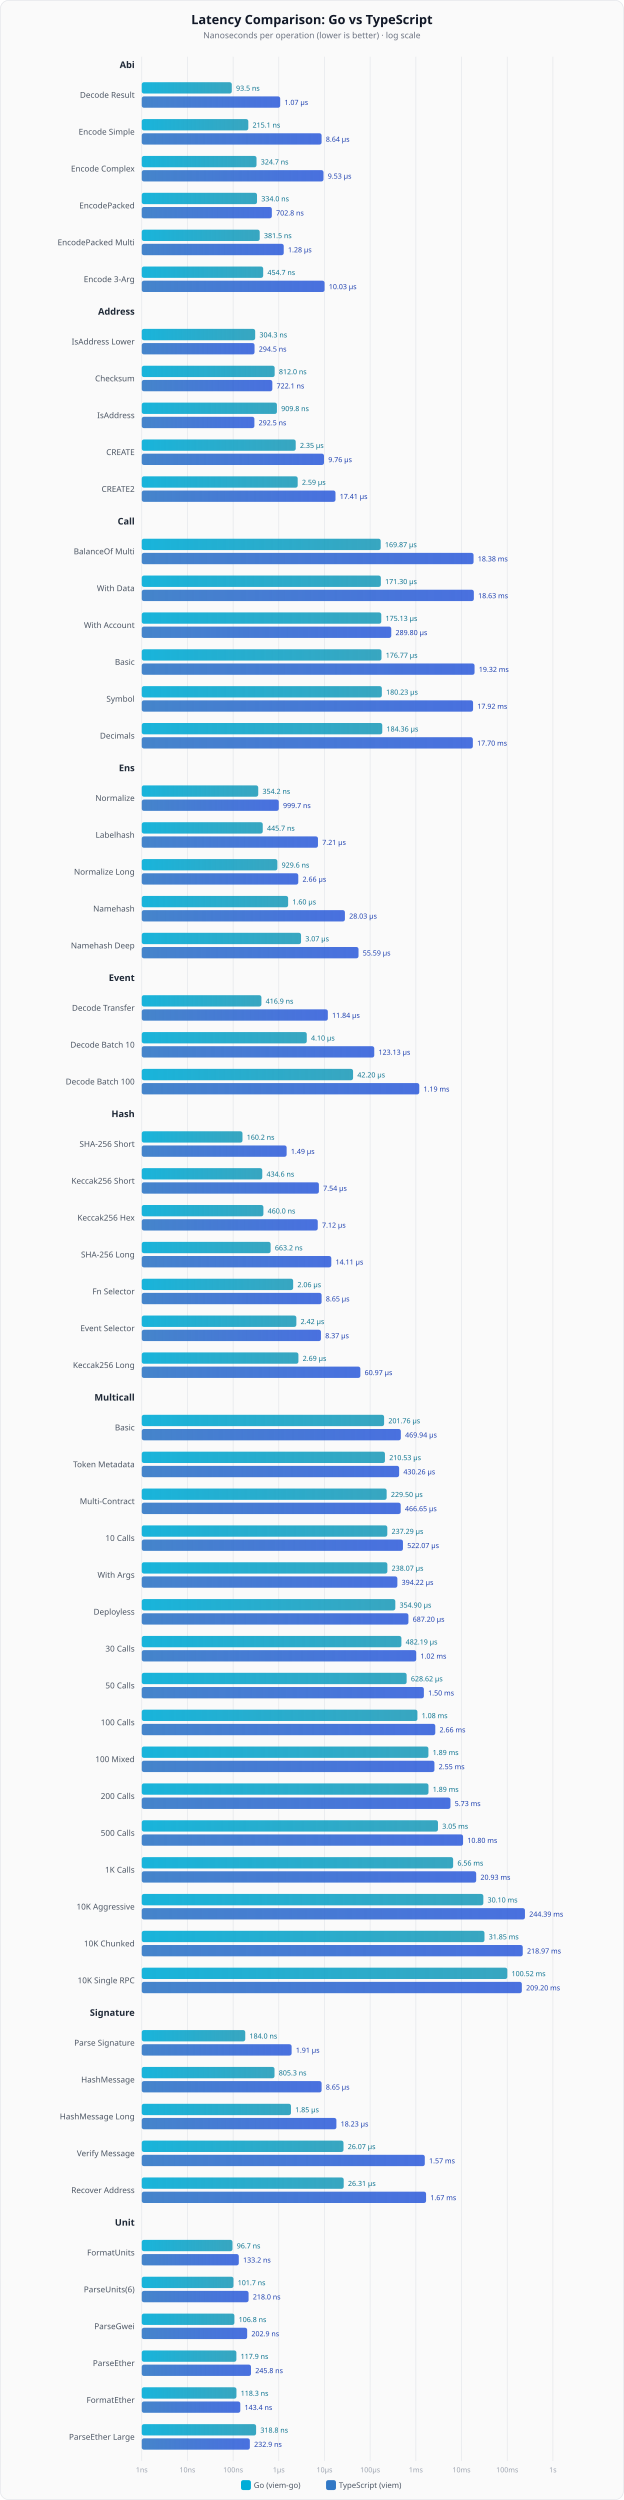
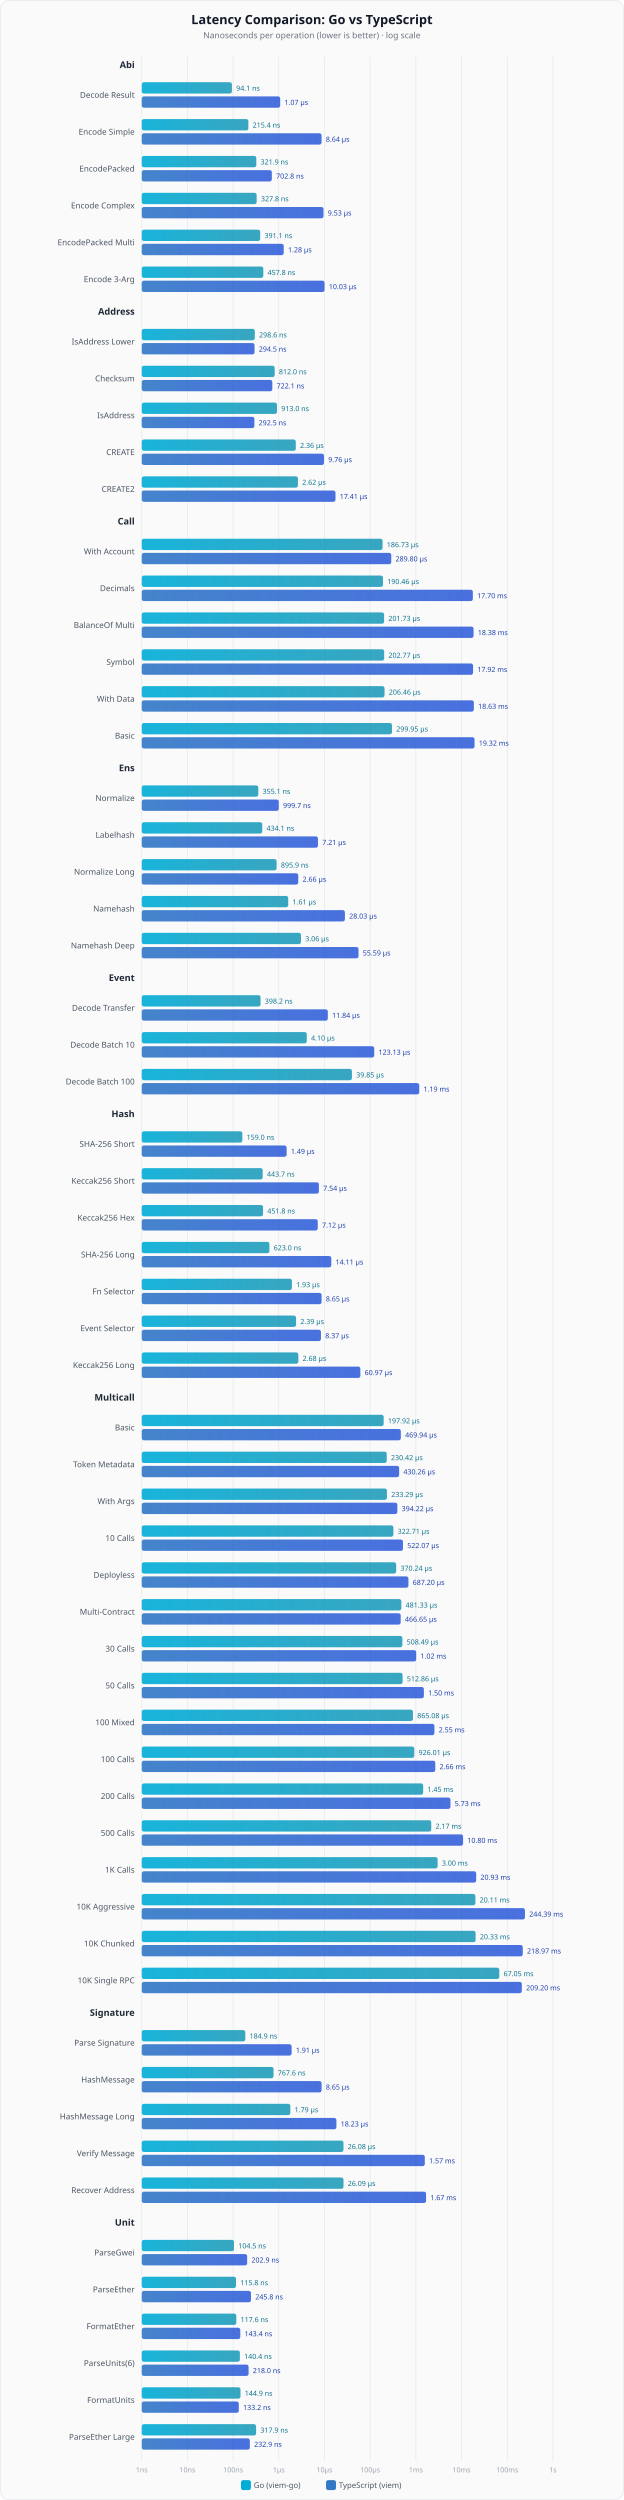
<svg xmlns="http://www.w3.org/2000/svg" width="880" height="3527" viewBox="0 0 880 3527">
  <defs>
    <linearGradient id="goGrad2" x1="0" y1="0" x2="1" y2="0">
      <stop offset="0%" stop-color="#00ADD8" stop-opacity="0.9" />
      <stop offset="100%" stop-color="#0891B2" stop-opacity="0.8" />
    </linearGradient>
    <linearGradient id="tsGrad2" x1="0" y1="0" x2="1" y2="0">
      <stop offset="0%" stop-color="#3178C6" stop-opacity="0.9" />
      <stop offset="100%" stop-color="#1D4ED8" stop-opacity="0.8" />
    </linearGradient>
  </defs>
  <rect width="880" height="3527" fill="#FAFAFA" rx="12" />
  <rect x=".5" y=".5" width="879" height="3526" fill="none" stroke="#E5E7EB" rx="12" />
  <text x="440" y="34" text-anchor="middle" font-family="system-ui,sans-serif" font-size="18" font-weight="700" fill="#111827">Latency Comparison: Go vs TypeScript</text>
  <text x="440" y="54" text-anchor="middle" font-family="system-ui,sans-serif" font-size="12" fill="#6B7280">Nanoseconds per operation (lower is better) · log scale</text>
  <g transform="translate(200,80)">
    <line x1="0.0" y1="0" x2="0.0" y2="3392" stroke="#E5E7EB" />
    <text x="0.0" y="3408" text-anchor="middle" font-family="system-ui,sans-serif" font-size="10" fill="#9CA3AF">1ns</text>
    <line x1="64.4" y1="0" x2="64.4" y2="3392" stroke="#E5E7EB" />
    <text x="64.4" y="3408" text-anchor="middle" font-family="system-ui,sans-serif" font-size="10" fill="#9CA3AF">10ns</text>
    <line x1="128.9" y1="0" x2="128.9" y2="3392" stroke="#E5E7EB" />
    <text x="128.9" y="3408" text-anchor="middle" font-family="system-ui,sans-serif" font-size="10" fill="#9CA3AF">100ns</text>
    <line x1="193.3" y1="0" x2="193.3" y2="3392" stroke="#E5E7EB" />
    <text x="193.3" y="3408" text-anchor="middle" font-family="system-ui,sans-serif" font-size="10" fill="#9CA3AF">1µs</text>
    <line x1="257.8" y1="0" x2="257.8" y2="3392" stroke="#E5E7EB" />
    <text x="257.8" y="3408" text-anchor="middle" font-family="system-ui,sans-serif" font-size="10" fill="#9CA3AF">10µs</text>
    <line x1="322.2" y1="0" x2="322.2" y2="3392" stroke="#E5E7EB" />
    <text x="322.2" y="3408" text-anchor="middle" font-family="system-ui,sans-serif" font-size="10" fill="#9CA3AF">100µs</text>
    <line x1="386.7" y1="0" x2="386.7" y2="3392" stroke="#E5E7EB" />
    <text x="386.7" y="3408" text-anchor="middle" font-family="system-ui,sans-serif" font-size="10" fill="#9CA3AF">1ms</text>
    <line x1="451.1" y1="0" x2="451.1" y2="3392" stroke="#E5E7EB" />
    <text x="451.1" y="3408" text-anchor="middle" font-family="system-ui,sans-serif" font-size="10" fill="#9CA3AF">10ms</text>
    <line x1="515.6" y1="0" x2="515.6" y2="3392" stroke="#E5E7EB" />
    <text x="515.6" y="3408" text-anchor="middle" font-family="system-ui,sans-serif" font-size="10" fill="#9CA3AF">100ms</text>
    <line x1="580.0" y1="0" x2="580.0" y2="3392" stroke="#E5E7EB" />
    <text x="580.0" y="3408" text-anchor="middle" font-family="system-ui,sans-serif" font-size="10" fill="#9CA3AF">1s</text>
    <text x="-10" y="16" text-anchor="end" font-family="system-ui,sans-serif" font-size="13" font-weight="700" fill="#1F2937">Abi</text>
    <text x="-10" y="58" text-anchor="end" font-family="system-ui,sans-serif" font-size="11.5" fill="#4B5563">Decode Result</text>
-     <rect x="0" y="36" width="127.0" height="16" fill="url(#goGrad2)" rx="3" />
-     <text x="133.0" y="48" font-family="system-ui,sans-serif" font-size="10" fill="#0E7490">93.5 ns</text>
+     <rect x="0" y="36" width="127.2" height="16" fill="url(#goGrad2)" rx="3" />
+     <text x="133.2" y="48" font-family="system-ui,sans-serif" font-size="10" fill="#0E7490">94.1 ns</text>
    <rect x="0" y="56" width="195.3" height="16" fill="url(#tsGrad2)" rx="3" />
    <text x="201.3" y="68" font-family="system-ui,sans-serif" font-size="10" fill="#1E40AF">1.07 µs</text>
    <text x="-10" y="110" text-anchor="end" font-family="system-ui,sans-serif" font-size="11.5" fill="#4B5563">Encode Simple</text>
-     <rect x="0" y="88" width="150.3" height="16" fill="url(#goGrad2)" rx="3" />
-     <text x="156.3" y="100" font-family="system-ui,sans-serif" font-size="10" fill="#0E7490">215.1 ns</text>
+     <rect x="0" y="88" width="150.4" height="16" fill="url(#goGrad2)" rx="3" />
+     <text x="156.4" y="100" font-family="system-ui,sans-serif" font-size="10" fill="#0E7490">215.4 ns</text>
    <rect x="0" y="108" width="253.7" height="16" fill="url(#tsGrad2)" rx="3" />
    <text x="259.7" y="120" font-family="system-ui,sans-serif" font-size="10" fill="#1E40AF">8.64 µs</text>
-     <text x="-10" y="162" text-anchor="end" font-family="system-ui,sans-serif" font-size="11.5" fill="#4B5563">Encode Complex</text>
-     <rect x="0" y="140" width="161.9" height="16" fill="url(#goGrad2)" rx="3" />
-     <text x="167.9" y="152" font-family="system-ui,sans-serif" font-size="10" fill="#0E7490">324.7 ns</text>
-     <rect x="0" y="160" width="256.4" height="16" fill="url(#tsGrad2)" rx="3" />
-     <text x="262.4" y="172" font-family="system-ui,sans-serif" font-size="10" fill="#1E40AF">9.53 µs</text>
-     <text x="-10" y="214" text-anchor="end" font-family="system-ui,sans-serif" font-size="11.5" fill="#4B5563">EncodePacked</text>
-     <rect x="0" y="192" width="162.6" height="16" fill="url(#goGrad2)" rx="3" />
-     <text x="168.6" y="204" font-family="system-ui,sans-serif" font-size="10" fill="#0E7490">334.0 ns</text>
-     <rect x="0" y="212" width="183.5" height="16" fill="url(#tsGrad2)" rx="3" />
-     <text x="189.5" y="224" font-family="system-ui,sans-serif" font-size="10" fill="#1E40AF">702.8 ns</text>
+     <text x="-10" y="162" text-anchor="end" font-family="system-ui,sans-serif" font-size="11.5" fill="#4B5563">EncodePacked</text>
+     <rect x="0" y="140" width="161.6" height="16" fill="url(#goGrad2)" rx="3" />
+     <text x="167.6" y="152" font-family="system-ui,sans-serif" font-size="10" fill="#0E7490">321.9 ns</text>
+     <rect x="0" y="160" width="183.5" height="16" fill="url(#tsGrad2)" rx="3" />
+     <text x="189.5" y="172" font-family="system-ui,sans-serif" font-size="10" fill="#1E40AF">702.8 ns</text>
+     <text x="-10" y="214" text-anchor="end" font-family="system-ui,sans-serif" font-size="11.5" fill="#4B5563">Encode Complex</text>
+     <rect x="0" y="192" width="162.1" height="16" fill="url(#goGrad2)" rx="3" />
+     <text x="168.1" y="204" font-family="system-ui,sans-serif" font-size="10" fill="#0E7490">327.8 ns</text>
+     <rect x="0" y="212" width="256.4" height="16" fill="url(#tsGrad2)" rx="3" />
+     <text x="262.4" y="224" font-family="system-ui,sans-serif" font-size="10" fill="#1E40AF">9.53 µs</text>
    <text x="-10" y="266" text-anchor="end" font-family="system-ui,sans-serif" font-size="11.5" fill="#4B5563">EncodePacked Multi</text>
-     <rect x="0" y="244" width="166.4" height="16" fill="url(#goGrad2)" rx="3" />
-     <text x="172.4" y="256" font-family="system-ui,sans-serif" font-size="10" fill="#0E7490">381.5 ns</text>
+     <rect x="0" y="244" width="167.1" height="16" fill="url(#goGrad2)" rx="3" />
+     <text x="173.1" y="256" font-family="system-ui,sans-serif" font-size="10" fill="#0E7490">391.1 ns</text>
    <rect x="0" y="264" width="200.3" height="16" fill="url(#tsGrad2)" rx="3" />
    <text x="206.3" y="276" font-family="system-ui,sans-serif" font-size="10" fill="#1E40AF">1.28 µs</text>
    <text x="-10" y="318" text-anchor="end" font-family="system-ui,sans-serif" font-size="11.5" fill="#4B5563">Encode 3-Arg</text>
-     <rect x="0" y="296" width="171.3" height="16" fill="url(#goGrad2)" rx="3" />
-     <text x="177.3" y="308" font-family="system-ui,sans-serif" font-size="10" fill="#0E7490">454.7 ns</text>
+     <rect x="0" y="296" width="171.5" height="16" fill="url(#goGrad2)" rx="3" />
+     <text x="177.5" y="308" font-family="system-ui,sans-serif" font-size="10" fill="#0E7490">457.8 ns</text>
    <rect x="0" y="316" width="257.9" height="16" fill="url(#tsGrad2)" rx="3" />
    <text x="263.9" y="328" font-family="system-ui,sans-serif" font-size="10" fill="#1E40AF">10.03 µs</text>
    <text x="-10" y="364" text-anchor="end" font-family="system-ui,sans-serif" font-size="13" font-weight="700" fill="#1F2937">Address</text>
    <text x="-10" y="406" text-anchor="end" font-family="system-ui,sans-serif" font-size="11.5" fill="#4B5563">IsAddress Lower</text>
-     <rect x="0" y="384" width="160.0" height="16" fill="url(#goGrad2)" rx="3" />
-     <text x="166.0" y="396" font-family="system-ui,sans-serif" font-size="10" fill="#0E7490">304.3 ns</text>
+     <rect x="0" y="384" width="159.5" height="16" fill="url(#goGrad2)" rx="3" />
+     <text x="165.5" y="396" font-family="system-ui,sans-serif" font-size="10" fill="#0E7490">298.6 ns</text>
    <rect x="0" y="404" width="159.1" height="16" fill="url(#tsGrad2)" rx="3" />
    <text x="165.1" y="416" font-family="system-ui,sans-serif" font-size="10" fill="#1E40AF">294.5 ns</text>
    <text x="-10" y="458" text-anchor="end" font-family="system-ui,sans-serif" font-size="11.5" fill="#4B5563">Checksum</text>
    <rect x="0" y="436" width="187.5" height="16" fill="url(#goGrad2)" rx="3" />
    <text x="193.5" y="448" font-family="system-ui,sans-serif" font-size="10" fill="#0E7490">812.0 ns</text>
    <rect x="0" y="456" width="184.2" height="16" fill="url(#tsGrad2)" rx="3" />
    <text x="190.2" y="468" font-family="system-ui,sans-serif" font-size="10" fill="#1E40AF">722.1 ns</text>
    <text x="-10" y="510" text-anchor="end" font-family="system-ui,sans-serif" font-size="11.5" fill="#4B5563">IsAddress</text>
-     <rect x="0" y="488" width="190.7" height="16" fill="url(#goGrad2)" rx="3" />
-     <text x="196.7" y="500" font-family="system-ui,sans-serif" font-size="10" fill="#0E7490">909.8 ns</text>
+     <rect x="0" y="488" width="190.8" height="16" fill="url(#goGrad2)" rx="3" />
+     <text x="196.8" y="500" font-family="system-ui,sans-serif" font-size="10" fill="#0E7490">913.0 ns</text>
    <rect x="0" y="508" width="158.9" height="16" fill="url(#tsGrad2)" rx="3" />
    <text x="164.9" y="520" font-family="system-ui,sans-serif" font-size="10" fill="#1E40AF">292.5 ns</text>
    <text x="-10" y="562" text-anchor="end" font-family="system-ui,sans-serif" font-size="11.5" fill="#4B5563">CREATE</text>
-     <rect x="0" y="540" width="217.2" height="16" fill="url(#goGrad2)" rx="3" />
-     <text x="223.2" y="552" font-family="system-ui,sans-serif" font-size="10" fill="#0E7490">2.35 µs</text>
+     <rect x="0" y="540" width="217.3" height="16" fill="url(#goGrad2)" rx="3" />
+     <text x="223.3" y="552" font-family="system-ui,sans-serif" font-size="10" fill="#0E7490">2.36 µs</text>
    <rect x="0" y="560" width="257.1" height="16" fill="url(#tsGrad2)" rx="3" />
    <text x="263.1" y="572" font-family="system-ui,sans-serif" font-size="10" fill="#1E40AF">9.76 µs</text>
    <text x="-10" y="614" text-anchor="end" font-family="system-ui,sans-serif" font-size="11.5" fill="#4B5563">CREATE2</text>
-     <rect x="0" y="592" width="220.0" height="16" fill="url(#goGrad2)" rx="3" />
-     <text x="226.0" y="604" font-family="system-ui,sans-serif" font-size="10" fill="#0E7490">2.59 µs</text>
+     <rect x="0" y="592" width="220.3" height="16" fill="url(#goGrad2)" rx="3" />
+     <text x="226.3" y="604" font-family="system-ui,sans-serif" font-size="10" fill="#0E7490">2.62 µs</text>
    <rect x="0" y="612" width="273.3" height="16" fill="url(#tsGrad2)" rx="3" />
    <text x="279.3" y="624" font-family="system-ui,sans-serif" font-size="10" fill="#1E40AF">17.41 µs</text>
    <text x="-10" y="660" text-anchor="end" font-family="system-ui,sans-serif" font-size="13" font-weight="700" fill="#1F2937">Call</text>
-     <text x="-10" y="702" text-anchor="end" font-family="system-ui,sans-serif" font-size="11.5" fill="#4B5563">BalanceOf Multi</text>
-     <rect x="0" y="680" width="337.1" height="16" fill="url(#goGrad2)" rx="3" />
-     <text x="343.1" y="692" font-family="system-ui,sans-serif" font-size="10" fill="#0E7490">169.87 µs</text>
-     <rect x="0" y="700" width="468.1" height="16" fill="url(#tsGrad2)" rx="3" />
-     <text x="474.1" y="712" font-family="system-ui,sans-serif" font-size="10" fill="#1E40AF">18.38 ms</text>
-     <text x="-10" y="754" text-anchor="end" font-family="system-ui,sans-serif" font-size="11.5" fill="#4B5563">With Data</text>
-     <rect x="0" y="732" width="337.3" height="16" fill="url(#goGrad2)" rx="3" />
-     <text x="343.3" y="744" font-family="system-ui,sans-serif" font-size="10" fill="#0E7490">171.30 µs</text>
-     <rect x="0" y="752" width="468.5" height="16" fill="url(#tsGrad2)" rx="3" />
-     <text x="474.5" y="764" font-family="system-ui,sans-serif" font-size="10" fill="#1E40AF">18.63 ms</text>
-     <text x="-10" y="806" text-anchor="end" font-family="system-ui,sans-serif" font-size="11.5" fill="#4B5563">With Account</text>
-     <rect x="0" y="784" width="337.9" height="16" fill="url(#goGrad2)" rx="3" />
-     <text x="343.9" y="796" font-family="system-ui,sans-serif" font-size="10" fill="#0E7490">175.13 µs</text>
-     <rect x="0" y="804" width="352.0" height="16" fill="url(#tsGrad2)" rx="3" />
-     <text x="358.0" y="816" font-family="system-ui,sans-serif" font-size="10" fill="#1E40AF">289.80 µs</text>
-     <text x="-10" y="858" text-anchor="end" font-family="system-ui,sans-serif" font-size="11.5" fill="#4B5563">Basic</text>
-     <rect x="0" y="836" width="338.2" height="16" fill="url(#goGrad2)" rx="3" />
-     <text x="344.2" y="848" font-family="system-ui,sans-serif" font-size="10" fill="#0E7490">176.77 µs</text>
-     <rect x="0" y="856" width="469.5" height="16" fill="url(#tsGrad2)" rx="3" />
-     <text x="475.5" y="868" font-family="system-ui,sans-serif" font-size="10" fill="#1E40AF">19.32 ms</text>
-     <text x="-10" y="910" text-anchor="end" font-family="system-ui,sans-serif" font-size="11.5" fill="#4B5563">Symbol</text>
-     <rect x="0" y="888" width="338.7" height="16" fill="url(#goGrad2)" rx="3" />
-     <text x="344.7" y="900" font-family="system-ui,sans-serif" font-size="10" fill="#0E7490">180.23 µs</text>
-     <rect x="0" y="908" width="467.4" height="16" fill="url(#tsGrad2)" rx="3" />
-     <text x="473.4" y="920" font-family="system-ui,sans-serif" font-size="10" fill="#1E40AF">17.92 ms</text>
-     <text x="-10" y="962" text-anchor="end" font-family="system-ui,sans-serif" font-size="11.5" fill="#4B5563">Decimals</text>
-     <rect x="0" y="940" width="339.3" height="16" fill="url(#goGrad2)" rx="3" />
-     <text x="345.3" y="952" font-family="system-ui,sans-serif" font-size="10" fill="#0E7490">184.36 µs</text>
-     <rect x="0" y="960" width="467.1" height="16" fill="url(#tsGrad2)" rx="3" />
-     <text x="473.1" y="972" font-family="system-ui,sans-serif" font-size="10" fill="#1E40AF">17.70 ms</text>
+     <text x="-10" y="702" text-anchor="end" font-family="system-ui,sans-serif" font-size="11.5" fill="#4B5563">With Account</text>
+     <rect x="0" y="680" width="339.7" height="16" fill="url(#goGrad2)" rx="3" />
+     <text x="345.7" y="692" font-family="system-ui,sans-serif" font-size="10" fill="#0E7490">186.73 µs</text>
+     <rect x="0" y="700" width="352.0" height="16" fill="url(#tsGrad2)" rx="3" />
+     <text x="358.0" y="712" font-family="system-ui,sans-serif" font-size="10" fill="#1E40AF">289.80 µs</text>
+     <text x="-10" y="754" text-anchor="end" font-family="system-ui,sans-serif" font-size="11.5" fill="#4B5563">Decimals</text>
+     <rect x="0" y="732" width="340.3" height="16" fill="url(#goGrad2)" rx="3" />
+     <text x="346.3" y="744" font-family="system-ui,sans-serif" font-size="10" fill="#0E7490">190.46 µs</text>
+     <rect x="0" y="752" width="467.1" height="16" fill="url(#tsGrad2)" rx="3" />
+     <text x="473.1" y="764" font-family="system-ui,sans-serif" font-size="10" fill="#1E40AF">17.70 ms</text>
+     <text x="-10" y="806" text-anchor="end" font-family="system-ui,sans-serif" font-size="11.5" fill="#4B5563">BalanceOf Multi</text>
+     <rect x="0" y="784" width="341.9" height="16" fill="url(#goGrad2)" rx="3" />
+     <text x="347.9" y="796" font-family="system-ui,sans-serif" font-size="10" fill="#0E7490">201.73 µs</text>
+     <rect x="0" y="804" width="468.1" height="16" fill="url(#tsGrad2)" rx="3" />
+     <text x="474.1" y="816" font-family="system-ui,sans-serif" font-size="10" fill="#1E40AF">18.38 ms</text>
+     <text x="-10" y="858" text-anchor="end" font-family="system-ui,sans-serif" font-size="11.5" fill="#4B5563">Symbol</text>
+     <rect x="0" y="836" width="342.0" height="16" fill="url(#goGrad2)" rx="3" />
+     <text x="348.0" y="848" font-family="system-ui,sans-serif" font-size="10" fill="#0E7490">202.77 µs</text>
+     <rect x="0" y="856" width="467.4" height="16" fill="url(#tsGrad2)" rx="3" />
+     <text x="473.4" y="868" font-family="system-ui,sans-serif" font-size="10" fill="#1E40AF">17.92 ms</text>
+     <text x="-10" y="910" text-anchor="end" font-family="system-ui,sans-serif" font-size="11.5" fill="#4B5563">With Data</text>
+     <rect x="0" y="888" width="342.5" height="16" fill="url(#goGrad2)" rx="3" />
+     <text x="348.5" y="900" font-family="system-ui,sans-serif" font-size="10" fill="#0E7490">206.46 µs</text>
+     <rect x="0" y="908" width="468.5" height="16" fill="url(#tsGrad2)" rx="3" />
+     <text x="474.5" y="920" font-family="system-ui,sans-serif" font-size="10" fill="#1E40AF">18.63 ms</text>
+     <text x="-10" y="962" text-anchor="end" font-family="system-ui,sans-serif" font-size="11.5" fill="#4B5563">Basic</text>
+     <rect x="0" y="940" width="353.0" height="16" fill="url(#goGrad2)" rx="3" />
+     <text x="359.0" y="952" font-family="system-ui,sans-serif" font-size="10" fill="#0E7490">299.95 µs</text>
+     <rect x="0" y="960" width="469.5" height="16" fill="url(#tsGrad2)" rx="3" />
+     <text x="475.5" y="972" font-family="system-ui,sans-serif" font-size="10" fill="#1E40AF">19.32 ms</text>
    <text x="-10" y="1008" text-anchor="end" font-family="system-ui,sans-serif" font-size="13" font-weight="700" fill="#1F2937">Ens</text>
    <text x="-10" y="1050" text-anchor="end" font-family="system-ui,sans-serif" font-size="11.5" fill="#4B5563">Normalize</text>
-     <rect x="0" y="1028" width="164.3" height="16" fill="url(#goGrad2)" rx="3" />
-     <text x="170.3" y="1040" font-family="system-ui,sans-serif" font-size="10" fill="#0E7490">354.2 ns</text>
+     <rect x="0" y="1028" width="164.4" height="16" fill="url(#goGrad2)" rx="3" />
+     <text x="170.4" y="1040" font-family="system-ui,sans-serif" font-size="10" fill="#0E7490">355.1 ns</text>
    <rect x="0" y="1048" width="193.3" height="16" fill="url(#tsGrad2)" rx="3" />
    <text x="199.3" y="1060" font-family="system-ui,sans-serif" font-size="10" fill="#1E40AF">999.7 ns</text>
    <text x="-10" y="1102" text-anchor="end" font-family="system-ui,sans-serif" font-size="11.5" fill="#4B5563">Labelhash</text>
-     <rect x="0" y="1080" width="170.7" height="16" fill="url(#goGrad2)" rx="3" />
-     <text x="176.7" y="1092" font-family="system-ui,sans-serif" font-size="10" fill="#0E7490">445.7 ns</text>
+     <rect x="0" y="1080" width="170.0" height="16" fill="url(#goGrad2)" rx="3" />
+     <text x="176.0" y="1092" font-family="system-ui,sans-serif" font-size="10" fill="#0E7490">434.1 ns</text>
    <rect x="0" y="1100" width="248.6" height="16" fill="url(#tsGrad2)" rx="3" />
    <text x="254.6" y="1112" font-family="system-ui,sans-serif" font-size="10" fill="#1E40AF">7.21 µs</text>
    <text x="-10" y="1154" text-anchor="end" font-family="system-ui,sans-serif" font-size="11.5" fill="#4B5563">Normalize Long</text>
-     <rect x="0" y="1132" width="191.3" height="16" fill="url(#goGrad2)" rx="3" />
-     <text x="197.3" y="1144" font-family="system-ui,sans-serif" font-size="10" fill="#0E7490">929.6 ns</text>
+     <rect x="0" y="1132" width="190.3" height="16" fill="url(#goGrad2)" rx="3" />
+     <text x="196.3" y="1144" font-family="system-ui,sans-serif" font-size="10" fill="#0E7490">895.9 ns</text>
    <rect x="0" y="1152" width="220.8" height="16" fill="url(#tsGrad2)" rx="3" />
    <text x="226.8" y="1164" font-family="system-ui,sans-serif" font-size="10" fill="#1E40AF">2.66 µs</text>
    <text x="-10" y="1206" text-anchor="end" font-family="system-ui,sans-serif" font-size="11.5" fill="#4B5563">Namehash</text>
-     <rect x="0" y="1184" width="206.5" height="16" fill="url(#goGrad2)" rx="3" />
-     <text x="212.5" y="1196" font-family="system-ui,sans-serif" font-size="10" fill="#0E7490">1.60 µs</text>
+     <rect x="0" y="1184" width="206.6" height="16" fill="url(#goGrad2)" rx="3" />
+     <text x="212.6" y="1196" font-family="system-ui,sans-serif" font-size="10" fill="#0E7490">1.61 µs</text>
    <rect x="0" y="1204" width="286.6" height="16" fill="url(#tsGrad2)" rx="3" />
    <text x="292.6" y="1216" font-family="system-ui,sans-serif" font-size="10" fill="#1E40AF">28.03 µs</text>
    <text x="-10" y="1258" text-anchor="end" font-family="system-ui,sans-serif" font-size="11.5" fill="#4B5563">Namehash Deep</text>
-     <rect x="0" y="1236" width="224.7" height="16" fill="url(#goGrad2)" rx="3" />
-     <text x="230.7" y="1248" font-family="system-ui,sans-serif" font-size="10" fill="#0E7490">3.07 µs</text>
+     <rect x="0" y="1236" width="224.6" height="16" fill="url(#goGrad2)" rx="3" />
+     <text x="230.6" y="1248" font-family="system-ui,sans-serif" font-size="10" fill="#0E7490">3.06 µs</text>
    <rect x="0" y="1256" width="305.8" height="16" fill="url(#tsGrad2)" rx="3" />
    <text x="311.8" y="1268" font-family="system-ui,sans-serif" font-size="10" fill="#1E40AF">55.59 µs</text>
    <text x="-10" y="1304" text-anchor="end" font-family="system-ui,sans-serif" font-size="13" font-weight="700" fill="#1F2937">Event</text>
    <text x="-10" y="1346" text-anchor="end" font-family="system-ui,sans-serif" font-size="11.5" fill="#4B5563">Decode Transfer</text>
-     <rect x="0" y="1324" width="168.8" height="16" fill="url(#goGrad2)" rx="3" />
-     <text x="174.8" y="1336" font-family="system-ui,sans-serif" font-size="10" fill="#0E7490">416.9 ns</text>
+     <rect x="0" y="1324" width="167.6" height="16" fill="url(#goGrad2)" rx="3" />
+     <text x="173.6" y="1336" font-family="system-ui,sans-serif" font-size="10" fill="#0E7490">398.2 ns</text>
    <rect x="0" y="1344" width="262.5" height="16" fill="url(#tsGrad2)" rx="3" />
    <text x="268.5" y="1356" font-family="system-ui,sans-serif" font-size="10" fill="#1E40AF">11.84 µs</text>
    <text x="-10" y="1398" text-anchor="end" font-family="system-ui,sans-serif" font-size="11.5" fill="#4B5563">Decode Batch 10</text>
    <rect x="0" y="1376" width="232.8" height="16" fill="url(#goGrad2)" rx="3" />
    <text x="238.8" y="1388" font-family="system-ui,sans-serif" font-size="10" fill="#0E7490">4.10 µs</text>
    <rect x="0" y="1396" width="328.0" height="16" fill="url(#tsGrad2)" rx="3" />
    <text x="334.0" y="1408" font-family="system-ui,sans-serif" font-size="10" fill="#1E40AF">123.13 µs</text>
    <text x="-10" y="1450" text-anchor="end" font-family="system-ui,sans-serif" font-size="11.5" fill="#4B5563">Decode Batch 100</text>
-     <rect x="0" y="1428" width="298.1" height="16" fill="url(#goGrad2)" rx="3" />
-     <text x="304.1" y="1440" font-family="system-ui,sans-serif" font-size="10" fill="#0E7490">42.20 µs</text>
+     <rect x="0" y="1428" width="296.5" height="16" fill="url(#goGrad2)" rx="3" />
+     <text x="302.5" y="1440" font-family="system-ui,sans-serif" font-size="10" fill="#0E7490">39.85 µs</text>
    <rect x="0" y="1448" width="391.5" height="16" fill="url(#tsGrad2)" rx="3" />
    <text x="397.5" y="1460" font-family="system-ui,sans-serif" font-size="10" fill="#1E40AF">1.19 ms</text>
    <text x="-10" y="1496" text-anchor="end" font-family="system-ui,sans-serif" font-size="13" font-weight="700" fill="#1F2937">Hash</text>
    <text x="-10" y="1538" text-anchor="end" font-family="system-ui,sans-serif" font-size="11.5" fill="#4B5563">SHA-256 Short</text>
-     <rect x="0" y="1516" width="142.1" height="16" fill="url(#goGrad2)" rx="3" />
-     <text x="148.1" y="1528" font-family="system-ui,sans-serif" font-size="10" fill="#0E7490">160.2 ns</text>
+     <rect x="0" y="1516" width="141.9" height="16" fill="url(#goGrad2)" rx="3" />
+     <text x="147.9" y="1528" font-family="system-ui,sans-serif" font-size="10" fill="#0E7490">159.0 ns</text>
    <rect x="0" y="1536" width="204.4" height="16" fill="url(#tsGrad2)" rx="3" />
    <text x="210.4" y="1548" font-family="system-ui,sans-serif" font-size="10" fill="#1E40AF">1.49 µs</text>
    <text x="-10" y="1590" text-anchor="end" font-family="system-ui,sans-serif" font-size="11.5" fill="#4B5563">Keccak256 Short</text>
-     <rect x="0" y="1568" width="170.0" height="16" fill="url(#goGrad2)" rx="3" />
-     <text x="176.0" y="1580" font-family="system-ui,sans-serif" font-size="10" fill="#0E7490">434.6 ns</text>
+     <rect x="0" y="1568" width="170.6" height="16" fill="url(#goGrad2)" rx="3" />
+     <text x="176.6" y="1580" font-family="system-ui,sans-serif" font-size="10" fill="#0E7490">443.7 ns</text>
    <rect x="0" y="1588" width="249.9" height="16" fill="url(#tsGrad2)" rx="3" />
    <text x="255.9" y="1600" font-family="system-ui,sans-serif" font-size="10" fill="#1E40AF">7.54 µs</text>
    <text x="-10" y="1642" text-anchor="end" font-family="system-ui,sans-serif" font-size="11.5" fill="#4B5563">Keccak256 Hex</text>
-     <rect x="0" y="1620" width="171.6" height="16" fill="url(#goGrad2)" rx="3" />
-     <text x="177.6" y="1632" font-family="system-ui,sans-serif" font-size="10" fill="#0E7490">460.0 ns</text>
+     <rect x="0" y="1620" width="171.1" height="16" fill="url(#goGrad2)" rx="3" />
+     <text x="177.1" y="1632" font-family="system-ui,sans-serif" font-size="10" fill="#0E7490">451.8 ns</text>
    <rect x="0" y="1640" width="248.3" height="16" fill="url(#tsGrad2)" rx="3" />
    <text x="254.3" y="1652" font-family="system-ui,sans-serif" font-size="10" fill="#1E40AF">7.12 µs</text>
    <text x="-10" y="1694" text-anchor="end" font-family="system-ui,sans-serif" font-size="11.5" fill="#4B5563">SHA-256 Long</text>
-     <rect x="0" y="1672" width="181.8" height="16" fill="url(#goGrad2)" rx="3" />
-     <text x="187.8" y="1684" font-family="system-ui,sans-serif" font-size="10" fill="#0E7490">663.2 ns</text>
+     <rect x="0" y="1672" width="180.1" height="16" fill="url(#goGrad2)" rx="3" />
+     <text x="186.1" y="1684" font-family="system-ui,sans-serif" font-size="10" fill="#0E7490">623.0 ns</text>
    <rect x="0" y="1692" width="267.4" height="16" fill="url(#tsGrad2)" rx="3" />
    <text x="273.4" y="1704" font-family="system-ui,sans-serif" font-size="10" fill="#1E40AF">14.11 µs</text>
    <text x="-10" y="1746" text-anchor="end" font-family="system-ui,sans-serif" font-size="11.5" fill="#4B5563">Fn Selector</text>
-     <rect x="0" y="1724" width="213.6" height="16" fill="url(#goGrad2)" rx="3" />
-     <text x="219.6" y="1736" font-family="system-ui,sans-serif" font-size="10" fill="#0E7490">2.06 µs</text>
+     <rect x="0" y="1724" width="211.8" height="16" fill="url(#goGrad2)" rx="3" />
+     <text x="217.8" y="1736" font-family="system-ui,sans-serif" font-size="10" fill="#0E7490">1.93 µs</text>
    <rect x="0" y="1744" width="253.7" height="16" fill="url(#tsGrad2)" rx="3" />
    <text x="259.7" y="1756" font-family="system-ui,sans-serif" font-size="10" fill="#1E40AF">8.65 µs</text>
    <text x="-10" y="1798" text-anchor="end" font-family="system-ui,sans-serif" font-size="11.5" fill="#4B5563">Event Selector</text>
-     <rect x="0" y="1776" width="218.1" height="16" fill="url(#goGrad2)" rx="3" />
-     <text x="224.1" y="1788" font-family="system-ui,sans-serif" font-size="10" fill="#0E7490">2.42 µs</text>
+     <rect x="0" y="1776" width="217.7" height="16" fill="url(#goGrad2)" rx="3" />
+     <text x="223.7" y="1788" font-family="system-ui,sans-serif" font-size="10" fill="#0E7490">2.39 µs</text>
    <rect x="0" y="1796" width="252.8" height="16" fill="url(#tsGrad2)" rx="3" />
    <text x="258.8" y="1808" font-family="system-ui,sans-serif" font-size="10" fill="#1E40AF">8.37 µs</text>
    <text x="-10" y="1850" text-anchor="end" font-family="system-ui,sans-serif" font-size="11.5" fill="#4B5563">Keccak256 Long</text>
-     <rect x="0" y="1828" width="221.0" height="16" fill="url(#goGrad2)" rx="3" />
-     <text x="227.0" y="1840" font-family="system-ui,sans-serif" font-size="10" fill="#0E7490">2.69 µs</text>
+     <rect x="0" y="1828" width="220.9" height="16" fill="url(#goGrad2)" rx="3" />
+     <text x="226.9" y="1840" font-family="system-ui,sans-serif" font-size="10" fill="#0E7490">2.68 µs</text>
    <rect x="0" y="1848" width="308.4" height="16" fill="url(#tsGrad2)" rx="3" />
    <text x="314.4" y="1860" font-family="system-ui,sans-serif" font-size="10" fill="#1E40AF">60.97 µs</text>
    <text x="-10" y="1896" text-anchor="end" font-family="system-ui,sans-serif" font-size="13" font-weight="700" fill="#1F2937">Multicall</text>
    <text x="-10" y="1938" text-anchor="end" font-family="system-ui,sans-serif" font-size="11.5" fill="#4B5563">Basic</text>
-     <rect x="0" y="1916" width="341.9" height="16" fill="url(#goGrad2)" rx="3" />
-     <text x="347.9" y="1928" font-family="system-ui,sans-serif" font-size="10" fill="#0E7490">201.76 µs</text>
+     <rect x="0" y="1916" width="341.3" height="16" fill="url(#goGrad2)" rx="3" />
+     <text x="347.3" y="1928" font-family="system-ui,sans-serif" font-size="10" fill="#0E7490">197.92 µs</text>
    <rect x="0" y="1936" width="365.5" height="16" fill="url(#tsGrad2)" rx="3" />
    <text x="371.5" y="1948" font-family="system-ui,sans-serif" font-size="10" fill="#1E40AF">469.94 µs</text>
    <text x="-10" y="1990" text-anchor="end" font-family="system-ui,sans-serif" font-size="11.5" fill="#4B5563">Token Metadata</text>
-     <rect x="0" y="1968" width="343.1" height="16" fill="url(#goGrad2)" rx="3" />
-     <text x="349.1" y="1980" font-family="system-ui,sans-serif" font-size="10" fill="#0E7490">210.53 µs</text>
+     <rect x="0" y="1968" width="345.6" height="16" fill="url(#goGrad2)" rx="3" />
+     <text x="351.6" y="1980" font-family="system-ui,sans-serif" font-size="10" fill="#0E7490">230.42 µs</text>
    <rect x="0" y="1988" width="363.1" height="16" fill="url(#tsGrad2)" rx="3" />
    <text x="369.1" y="2000" font-family="system-ui,sans-serif" font-size="10" fill="#1E40AF">430.26 µs</text>
-     <text x="-10" y="2042" text-anchor="end" font-family="system-ui,sans-serif" font-size="11.5" fill="#4B5563">Multi-Contract</text>
-     <rect x="0" y="2020" width="345.5" height="16" fill="url(#goGrad2)" rx="3" />
-     <text x="351.5" y="2032" font-family="system-ui,sans-serif" font-size="10" fill="#0E7490">229.50 µs</text>
-     <rect x="0" y="2040" width="365.3" height="16" fill="url(#tsGrad2)" rx="3" />
-     <text x="371.3" y="2052" font-family="system-ui,sans-serif" font-size="10" fill="#1E40AF">466.65 µs</text>
+     <text x="-10" y="2042" text-anchor="end" font-family="system-ui,sans-serif" font-size="11.5" fill="#4B5563">With Args</text>
+     <rect x="0" y="2020" width="345.9" height="16" fill="url(#goGrad2)" rx="3" />
+     <text x="351.9" y="2032" font-family="system-ui,sans-serif" font-size="10" fill="#0E7490">233.29 µs</text>
+     <rect x="0" y="2040" width="360.6" height="16" fill="url(#tsGrad2)" rx="3" />
+     <text x="366.6" y="2052" font-family="system-ui,sans-serif" font-size="10" fill="#1E40AF">394.22 µs</text>
    <text x="-10" y="2094" text-anchor="end" font-family="system-ui,sans-serif" font-size="11.5" fill="#4B5563">10 Calls</text>
-     <rect x="0" y="2072" width="346.4" height="16" fill="url(#goGrad2)" rx="3" />
-     <text x="352.4" y="2084" font-family="system-ui,sans-serif" font-size="10" fill="#0E7490">237.29 µs</text>
+     <rect x="0" y="2072" width="355.0" height="16" fill="url(#goGrad2)" rx="3" />
+     <text x="361.0" y="2084" font-family="system-ui,sans-serif" font-size="10" fill="#0E7490">322.71 µs</text>
    <rect x="0" y="2092" width="368.5" height="16" fill="url(#tsGrad2)" rx="3" />
    <text x="374.5" y="2104" font-family="system-ui,sans-serif" font-size="10" fill="#1E40AF">522.07 µs</text>
-     <text x="-10" y="2146" text-anchor="end" font-family="system-ui,sans-serif" font-size="11.5" fill="#4B5563">With Args</text>
-     <rect x="0" y="2124" width="346.5" height="16" fill="url(#goGrad2)" rx="3" />
-     <text x="352.5" y="2136" font-family="system-ui,sans-serif" font-size="10" fill="#0E7490">238.07 µs</text>
-     <rect x="0" y="2144" width="360.6" height="16" fill="url(#tsGrad2)" rx="3" />
-     <text x="366.6" y="2156" font-family="system-ui,sans-serif" font-size="10" fill="#1E40AF">394.22 µs</text>
-     <text x="-10" y="2198" text-anchor="end" font-family="system-ui,sans-serif" font-size="11.5" fill="#4B5563">Deployless</text>
-     <rect x="0" y="2176" width="357.7" height="16" fill="url(#goGrad2)" rx="3" />
-     <text x="363.7" y="2188" font-family="system-ui,sans-serif" font-size="10" fill="#0E7490">354.90 µs</text>
-     <rect x="0" y="2196" width="376.2" height="16" fill="url(#tsGrad2)" rx="3" />
-     <text x="382.2" y="2208" font-family="system-ui,sans-serif" font-size="10" fill="#1E40AF">687.20 µs</text>
+     <text x="-10" y="2146" text-anchor="end" font-family="system-ui,sans-serif" font-size="11.5" fill="#4B5563">Deployless</text>
+     <rect x="0" y="2124" width="358.9" height="16" fill="url(#goGrad2)" rx="3" />
+     <text x="364.9" y="2136" font-family="system-ui,sans-serif" font-size="10" fill="#0E7490">370.24 µs</text>
+     <rect x="0" y="2144" width="376.2" height="16" fill="url(#tsGrad2)" rx="3" />
+     <text x="382.2" y="2156" font-family="system-ui,sans-serif" font-size="10" fill="#1E40AF">687.20 µs</text>
+     <text x="-10" y="2198" text-anchor="end" font-family="system-ui,sans-serif" font-size="11.5" fill="#4B5563">Multi-Contract</text>
+     <rect x="0" y="2176" width="366.2" height="16" fill="url(#goGrad2)" rx="3" />
+     <text x="372.2" y="2188" font-family="system-ui,sans-serif" font-size="10" fill="#0E7490">481.33 µs</text>
+     <rect x="0" y="2196" width="365.3" height="16" fill="url(#tsGrad2)" rx="3" />
+     <text x="371.3" y="2208" font-family="system-ui,sans-serif" font-size="10" fill="#1E40AF">466.65 µs</text>
    <text x="-10" y="2250" text-anchor="end" font-family="system-ui,sans-serif" font-size="11.5" fill="#4B5563">30 Calls</text>
-     <rect x="0" y="2228" width="366.3" height="16" fill="url(#goGrad2)" rx="3" />
-     <text x="372.3" y="2240" font-family="system-ui,sans-serif" font-size="10" fill="#0E7490">482.19 µs</text>
+     <rect x="0" y="2228" width="367.7" height="16" fill="url(#goGrad2)" rx="3" />
+     <text x="373.7" y="2240" font-family="system-ui,sans-serif" font-size="10" fill="#0E7490">508.49 µs</text>
    <rect x="0" y="2248" width="387.2" height="16" fill="url(#tsGrad2)" rx="3" />
    <text x="393.2" y="2260" font-family="system-ui,sans-serif" font-size="10" fill="#1E40AF">1.02 ms</text>
    <text x="-10" y="2302" text-anchor="end" font-family="system-ui,sans-serif" font-size="11.5" fill="#4B5563">50 Calls</text>
-     <rect x="0" y="2280" width="373.7" height="16" fill="url(#goGrad2)" rx="3" />
-     <text x="379.7" y="2292" font-family="system-ui,sans-serif" font-size="10" fill="#0E7490">628.62 µs</text>
+     <rect x="0" y="2280" width="368.0" height="16" fill="url(#goGrad2)" rx="3" />
+     <text x="374.0" y="2292" font-family="system-ui,sans-serif" font-size="10" fill="#0E7490">512.86 µs</text>
    <rect x="0" y="2300" width="398.0" height="16" fill="url(#tsGrad2)" rx="3" />
    <text x="404.0" y="2312" font-family="system-ui,sans-serif" font-size="10" fill="#1E40AF">1.50 ms</text>
-     <text x="-10" y="2354" text-anchor="end" font-family="system-ui,sans-serif" font-size="11.5" fill="#4B5563">100 Calls</text>
-     <rect x="0" y="2332" width="388.9" height="16" fill="url(#goGrad2)" rx="3" />
-     <text x="394.9" y="2344" font-family="system-ui,sans-serif" font-size="10" fill="#0E7490">1.08 ms</text>
-     <rect x="0" y="2352" width="414.1" height="16" fill="url(#tsGrad2)" rx="3" />
-     <text x="420.1" y="2364" font-family="system-ui,sans-serif" font-size="10" fill="#1E40AF">2.66 ms</text>
-     <text x="-10" y="2406" text-anchor="end" font-family="system-ui,sans-serif" font-size="11.5" fill="#4B5563">100 Mixed</text>
-     <rect x="0" y="2384" width="404.4" height="16" fill="url(#goGrad2)" rx="3" />
-     <text x="410.4" y="2396" font-family="system-ui,sans-serif" font-size="10" fill="#0E7490">1.89 ms</text>
-     <rect x="0" y="2404" width="412.9" height="16" fill="url(#tsGrad2)" rx="3" />
-     <text x="418.9" y="2416" font-family="system-ui,sans-serif" font-size="10" fill="#1E40AF">2.55 ms</text>
+     <text x="-10" y="2354" text-anchor="end" font-family="system-ui,sans-serif" font-size="11.5" fill="#4B5563">100 Mixed</text>
+     <rect x="0" y="2332" width="382.6" height="16" fill="url(#goGrad2)" rx="3" />
+     <text x="388.6" y="2344" font-family="system-ui,sans-serif" font-size="10" fill="#0E7490">865.08 µs</text>
+     <rect x="0" y="2352" width="412.9" height="16" fill="url(#tsGrad2)" rx="3" />
+     <text x="418.9" y="2364" font-family="system-ui,sans-serif" font-size="10" fill="#1E40AF">2.55 ms</text>
+     <text x="-10" y="2406" text-anchor="end" font-family="system-ui,sans-serif" font-size="11.5" fill="#4B5563">100 Calls</text>
+     <rect x="0" y="2384" width="384.5" height="16" fill="url(#goGrad2)" rx="3" />
+     <text x="390.5" y="2396" font-family="system-ui,sans-serif" font-size="10" fill="#0E7490">926.01 µs</text>
+     <rect x="0" y="2404" width="414.1" height="16" fill="url(#tsGrad2)" rx="3" />
+     <text x="420.1" y="2416" font-family="system-ui,sans-serif" font-size="10" fill="#1E40AF">2.66 ms</text>
    <text x="-10" y="2458" text-anchor="end" font-family="system-ui,sans-serif" font-size="11.5" fill="#4B5563">200 Calls</text>
-     <rect x="0" y="2436" width="404.5" height="16" fill="url(#goGrad2)" rx="3" />
-     <text x="410.5" y="2448" font-family="system-ui,sans-serif" font-size="10" fill="#0E7490">1.89 ms</text>
+     <rect x="0" y="2436" width="397.0" height="16" fill="url(#goGrad2)" rx="3" />
+     <text x="403.0" y="2448" font-family="system-ui,sans-serif" font-size="10" fill="#0E7490">1.45 ms</text>
    <rect x="0" y="2456" width="435.5" height="16" fill="url(#tsGrad2)" rx="3" />
    <text x="441.5" y="2468" font-family="system-ui,sans-serif" font-size="10" fill="#1E40AF">5.73 ms</text>
    <text x="-10" y="2510" text-anchor="end" font-family="system-ui,sans-serif" font-size="11.5" fill="#4B5563">500 Calls</text>
-     <rect x="0" y="2488" width="417.9" height="16" fill="url(#goGrad2)" rx="3" />
-     <text x="423.9" y="2500" font-family="system-ui,sans-serif" font-size="10" fill="#0E7490">3.05 ms</text>
+     <rect x="0" y="2488" width="408.4" height="16" fill="url(#goGrad2)" rx="3" />
+     <text x="414.4" y="2500" font-family="system-ui,sans-serif" font-size="10" fill="#0E7490">2.17 ms</text>
    <rect x="0" y="2508" width="453.3" height="16" fill="url(#tsGrad2)" rx="3" />
    <text x="459.3" y="2520" font-family="system-ui,sans-serif" font-size="10" fill="#1E40AF">10.80 ms</text>
    <text x="-10" y="2562" text-anchor="end" font-family="system-ui,sans-serif" font-size="11.5" fill="#4B5563">1K Calls</text>
-     <rect x="0" y="2540" width="439.3" height="16" fill="url(#goGrad2)" rx="3" />
-     <text x="445.3" y="2552" font-family="system-ui,sans-serif" font-size="10" fill="#0E7490">6.56 ms</text>
+     <rect x="0" y="2540" width="417.4" height="16" fill="url(#goGrad2)" rx="3" />
+     <text x="423.4" y="2552" font-family="system-ui,sans-serif" font-size="10" fill="#0E7490">3.00 ms</text>
    <rect x="0" y="2560" width="471.8" height="16" fill="url(#tsGrad2)" rx="3" />
    <text x="477.8" y="2572" font-family="system-ui,sans-serif" font-size="10" fill="#1E40AF">20.93 ms</text>
    <text x="-10" y="2614" text-anchor="end" font-family="system-ui,sans-serif" font-size="11.5" fill="#4B5563">10K Aggressive</text>
-     <rect x="0" y="2592" width="481.9" height="16" fill="url(#goGrad2)" rx="3" />
-     <text x="487.9" y="2604" font-family="system-ui,sans-serif" font-size="10" fill="#0E7490">30.10 ms</text>
+     <rect x="0" y="2592" width="470.7" height="16" fill="url(#goGrad2)" rx="3" />
+     <text x="476.7" y="2604" font-family="system-ui,sans-serif" font-size="10" fill="#0E7490">20.11 ms</text>
    <rect x="0" y="2612" width="540.6" height="16" fill="url(#tsGrad2)" rx="3" />
    <text x="546.6" y="2624" font-family="system-ui,sans-serif" font-size="10" fill="#1E40AF">244.39 ms</text>
    <text x="-10" y="2666" text-anchor="end" font-family="system-ui,sans-serif" font-size="11.5" fill="#4B5563">10K Chunked</text>
-     <rect x="0" y="2644" width="483.5" height="16" fill="url(#goGrad2)" rx="3" />
-     <text x="489.5" y="2656" font-family="system-ui,sans-serif" font-size="10" fill="#0E7490">31.85 ms</text>
+     <rect x="0" y="2644" width="471.0" height="16" fill="url(#goGrad2)" rx="3" />
+     <text x="477.0" y="2656" font-family="system-ui,sans-serif" font-size="10" fill="#0E7490">20.33 ms</text>
    <rect x="0" y="2664" width="537.5" height="16" fill="url(#tsGrad2)" rx="3" />
    <text x="543.5" y="2676" font-family="system-ui,sans-serif" font-size="10" fill="#1E40AF">218.97 ms</text>
    <text x="-10" y="2718" text-anchor="end" font-family="system-ui,sans-serif" font-size="11.5" fill="#4B5563">10K Single RPC</text>
-     <rect x="0" y="2696" width="515.7" height="16" fill="url(#goGrad2)" rx="3" />
-     <text x="521.7" y="2708" font-family="system-ui,sans-serif" font-size="10" fill="#0E7490">100.52 ms</text>
+     <rect x="0" y="2696" width="504.4" height="16" fill="url(#goGrad2)" rx="3" />
+     <text x="510.4" y="2708" font-family="system-ui,sans-serif" font-size="10" fill="#0E7490">67.05 ms</text>
    <rect x="0" y="2716" width="536.2" height="16" fill="url(#tsGrad2)" rx="3" />
    <text x="542.2" y="2728" font-family="system-ui,sans-serif" font-size="10" fill="#1E40AF">209.20 ms</text>
    <text x="-10" y="2764" text-anchor="end" font-family="system-ui,sans-serif" font-size="13" font-weight="700" fill="#1F2937">Signature</text>
    <text x="-10" y="2806" text-anchor="end" font-family="system-ui,sans-serif" font-size="11.5" fill="#4B5563">Parse Signature</text>
-     <rect x="0" y="2784" width="146.0" height="16" fill="url(#goGrad2)" rx="3" />
-     <text x="152.0" y="2796" font-family="system-ui,sans-serif" font-size="10" fill="#0E7490">184.0 ns</text>
+     <rect x="0" y="2784" width="146.1" height="16" fill="url(#goGrad2)" rx="3" />
+     <text x="152.1" y="2796" font-family="system-ui,sans-serif" font-size="10" fill="#0E7490">184.9 ns</text>
    <rect x="0" y="2804" width="211.4" height="16" fill="url(#tsGrad2)" rx="3" />
    <text x="217.4" y="2816" font-family="system-ui,sans-serif" font-size="10" fill="#1E40AF">1.91 µs</text>
    <text x="-10" y="2858" text-anchor="end" font-family="system-ui,sans-serif" font-size="11.5" fill="#4B5563">HashMessage</text>
-     <rect x="0" y="2836" width="187.3" height="16" fill="url(#goGrad2)" rx="3" />
-     <text x="193.3" y="2848" font-family="system-ui,sans-serif" font-size="10" fill="#0E7490">805.3 ns</text>
+     <rect x="0" y="2836" width="185.9" height="16" fill="url(#goGrad2)" rx="3" />
+     <text x="191.9" y="2848" font-family="system-ui,sans-serif" font-size="10" fill="#0E7490">767.6 ns</text>
    <rect x="0" y="2856" width="253.7" height="16" fill="url(#tsGrad2)" rx="3" />
    <text x="259.7" y="2868" font-family="system-ui,sans-serif" font-size="10" fill="#1E40AF">8.65 µs</text>
    <text x="-10" y="2910" text-anchor="end" font-family="system-ui,sans-serif" font-size="11.5" fill="#4B5563">HashMessage Long</text>
-     <rect x="0" y="2888" width="210.5" height="16" fill="url(#goGrad2)" rx="3" />
-     <text x="216.5" y="2900" font-family="system-ui,sans-serif" font-size="10" fill="#0E7490">1.85 µs</text>
+     <rect x="0" y="2888" width="209.6" height="16" fill="url(#goGrad2)" rx="3" />
+     <text x="215.6" y="2900" font-family="system-ui,sans-serif" font-size="10" fill="#0E7490">1.79 µs</text>
    <rect x="0" y="2908" width="274.6" height="16" fill="url(#tsGrad2)" rx="3" />
    <text x="280.6" y="2920" font-family="system-ui,sans-serif" font-size="10" fill="#1E40AF">18.23 µs</text>
    <text x="-10" y="2962" text-anchor="end" font-family="system-ui,sans-serif" font-size="11.5" fill="#4B5563">Verify Message</text>
    <rect x="0" y="2940" width="284.6" height="16" fill="url(#goGrad2)" rx="3" />
-     <text x="290.6" y="2952" font-family="system-ui,sans-serif" font-size="10" fill="#0E7490">26.07 µs</text>
+     <text x="290.6" y="2952" font-family="system-ui,sans-serif" font-size="10" fill="#0E7490">26.08 µs</text>
    <rect x="0" y="2960" width="399.3" height="16" fill="url(#tsGrad2)" rx="3" />
    <text x="405.3" y="2972" font-family="system-ui,sans-serif" font-size="10" fill="#1E40AF">1.57 ms</text>
    <text x="-10" y="3014" text-anchor="end" font-family="system-ui,sans-serif" font-size="11.5" fill="#4B5563">Recover Address</text>
-     <rect x="0" y="2992" width="284.9" height="16" fill="url(#goGrad2)" rx="3" />
-     <text x="290.9" y="3004" font-family="system-ui,sans-serif" font-size="10" fill="#0E7490">26.31 µs</text>
+     <rect x="0" y="2992" width="284.6" height="16" fill="url(#goGrad2)" rx="3" />
+     <text x="290.6" y="3004" font-family="system-ui,sans-serif" font-size="10" fill="#0E7490">26.09 µs</text>
    <rect x="0" y="3012" width="401.1" height="16" fill="url(#tsGrad2)" rx="3" />
    <text x="407.1" y="3024" font-family="system-ui,sans-serif" font-size="10" fill="#1E40AF">1.67 ms</text>
    <text x="-10" y="3060" text-anchor="end" font-family="system-ui,sans-serif" font-size="13" font-weight="700" fill="#1F2937">Unit</text>
-     <text x="-10" y="3102" text-anchor="end" font-family="system-ui,sans-serif" font-size="11.5" fill="#4B5563">FormatUnits</text>
-     <rect x="0" y="3080" width="128.0" height="16" fill="url(#goGrad2)" rx="3" />
-     <text x="134.0" y="3092" font-family="system-ui,sans-serif" font-size="10" fill="#0E7490">96.7 ns</text>
-     <rect x="0" y="3100" width="136.9" height="16" fill="url(#tsGrad2)" rx="3" />
-     <text x="142.9" y="3112" font-family="system-ui,sans-serif" font-size="10" fill="#1E40AF">133.2 ns</text>
-     <text x="-10" y="3154" text-anchor="end" font-family="system-ui,sans-serif" font-size="11.5" fill="#4B5563">ParseUnits(6)</text>
-     <rect x="0" y="3132" width="129.4" height="16" fill="url(#goGrad2)" rx="3" />
-     <text x="135.4" y="3144" font-family="system-ui,sans-serif" font-size="10" fill="#0E7490">101.7 ns</text>
-     <rect x="0" y="3152" width="150.7" height="16" fill="url(#tsGrad2)" rx="3" />
-     <text x="156.7" y="3164" font-family="system-ui,sans-serif" font-size="10" fill="#1E40AF">218.0 ns</text>
-     <text x="-10" y="3206" text-anchor="end" font-family="system-ui,sans-serif" font-size="11.5" fill="#4B5563">ParseGwei</text>
-     <rect x="0" y="3184" width="130.7" height="16" fill="url(#goGrad2)" rx="3" />
-     <text x="136.7" y="3196" font-family="system-ui,sans-serif" font-size="10" fill="#0E7490">106.8 ns</text>
-     <rect x="0" y="3204" width="148.7" height="16" fill="url(#tsGrad2)" rx="3" />
-     <text x="154.7" y="3216" font-family="system-ui,sans-serif" font-size="10" fill="#1E40AF">202.9 ns</text>
-     <text x="-10" y="3258" text-anchor="end" font-family="system-ui,sans-serif" font-size="11.5" fill="#4B5563">ParseEther</text>
-     <rect x="0" y="3236" width="133.5" height="16" fill="url(#goGrad2)" rx="3" />
-     <text x="139.5" y="3248" font-family="system-ui,sans-serif" font-size="10" fill="#0E7490">117.9 ns</text>
-     <rect x="0" y="3256" width="154.1" height="16" fill="url(#tsGrad2)" rx="3" />
-     <text x="160.1" y="3268" font-family="system-ui,sans-serif" font-size="10" fill="#1E40AF">245.8 ns</text>
-     <text x="-10" y="3310" text-anchor="end" font-family="system-ui,sans-serif" font-size="11.5" fill="#4B5563">FormatEther</text>
-     <rect x="0" y="3288" width="133.6" height="16" fill="url(#goGrad2)" rx="3" />
-     <text x="139.6" y="3300" font-family="system-ui,sans-serif" font-size="10" fill="#0E7490">118.3 ns</text>
-     <rect x="0" y="3308" width="139.0" height="16" fill="url(#tsGrad2)" rx="3" />
-     <text x="145.0" y="3320" font-family="system-ui,sans-serif" font-size="10" fill="#1E40AF">143.4 ns</text>
+     <text x="-10" y="3102" text-anchor="end" font-family="system-ui,sans-serif" font-size="11.5" fill="#4B5563">ParseGwei</text>
+     <rect x="0" y="3080" width="130.1" height="16" fill="url(#goGrad2)" rx="3" />
+     <text x="136.1" y="3092" font-family="system-ui,sans-serif" font-size="10" fill="#0E7490">104.5 ns</text>
+     <rect x="0" y="3100" width="148.7" height="16" fill="url(#tsGrad2)" rx="3" />
+     <text x="154.7" y="3112" font-family="system-ui,sans-serif" font-size="10" fill="#1E40AF">202.9 ns</text>
+     <text x="-10" y="3154" text-anchor="end" font-family="system-ui,sans-serif" font-size="11.5" fill="#4B5563">ParseEther</text>
+     <rect x="0" y="3132" width="133.0" height="16" fill="url(#goGrad2)" rx="3" />
+     <text x="139.0" y="3144" font-family="system-ui,sans-serif" font-size="10" fill="#0E7490">115.8 ns</text>
+     <rect x="0" y="3152" width="154.1" height="16" fill="url(#tsGrad2)" rx="3" />
+     <text x="160.1" y="3164" font-family="system-ui,sans-serif" font-size="10" fill="#1E40AF">245.8 ns</text>
+     <text x="-10" y="3206" text-anchor="end" font-family="system-ui,sans-serif" font-size="11.5" fill="#4B5563">FormatEther</text>
+     <rect x="0" y="3184" width="133.4" height="16" fill="url(#goGrad2)" rx="3" />
+     <text x="139.4" y="3196" font-family="system-ui,sans-serif" font-size="10" fill="#0E7490">117.6 ns</text>
+     <rect x="0" y="3204" width="139.0" height="16" fill="url(#tsGrad2)" rx="3" />
+     <text x="145.0" y="3216" font-family="system-ui,sans-serif" font-size="10" fill="#1E40AF">143.4 ns</text>
+     <text x="-10" y="3258" text-anchor="end" font-family="system-ui,sans-serif" font-size="11.5" fill="#4B5563">ParseUnits(6)</text>
+     <rect x="0" y="3236" width="138.4" height="16" fill="url(#goGrad2)" rx="3" />
+     <text x="144.4" y="3248" font-family="system-ui,sans-serif" font-size="10" fill="#0E7490">140.4 ns</text>
+     <rect x="0" y="3256" width="150.7" height="16" fill="url(#tsGrad2)" rx="3" />
+     <text x="156.7" y="3268" font-family="system-ui,sans-serif" font-size="10" fill="#1E40AF">218.0 ns</text>
+     <text x="-10" y="3310" text-anchor="end" font-family="system-ui,sans-serif" font-size="11.5" fill="#4B5563">FormatUnits</text>
+     <rect x="0" y="3288" width="139.3" height="16" fill="url(#goGrad2)" rx="3" />
+     <text x="145.3" y="3300" font-family="system-ui,sans-serif" font-size="10" fill="#0E7490">144.9 ns</text>
+     <rect x="0" y="3308" width="136.9" height="16" fill="url(#tsGrad2)" rx="3" />
+     <text x="142.9" y="3320" font-family="system-ui,sans-serif" font-size="10" fill="#1E40AF">133.2 ns</text>
    <text x="-10" y="3362" text-anchor="end" font-family="system-ui,sans-serif" font-size="11.5" fill="#4B5563">ParseEther Large</text>
    <rect x="0" y="3340" width="161.3" height="16" fill="url(#goGrad2)" rx="3" />
-     <text x="167.3" y="3352" font-family="system-ui,sans-serif" font-size="10" fill="#0E7490">318.8 ns</text>
+     <text x="167.3" y="3352" font-family="system-ui,sans-serif" font-size="10" fill="#0E7490">317.9 ns</text>
    <rect x="0" y="3360" width="152.5" height="16" fill="url(#tsGrad2)" rx="3" />
    <text x="158.5" y="3372" font-family="system-ui,sans-serif" font-size="10" fill="#1E40AF">232.9 ns</text>
  </g>
  <g transform="translate(340,3499)">
    <rect width="14" height="14" fill="#00ADD8" rx="3" />
    <text x="18" y="11" font-family="system-ui,sans-serif" font-size="11" fill="#4B5563">Go (viem-go)</text>
    <rect x="120" width="14" height="14" fill="#3178C6" rx="3" />
    <text x="138" y="11" font-family="system-ui,sans-serif" font-size="11" fill="#4B5563">TypeScript (viem)</text>
  </g>
</svg>
